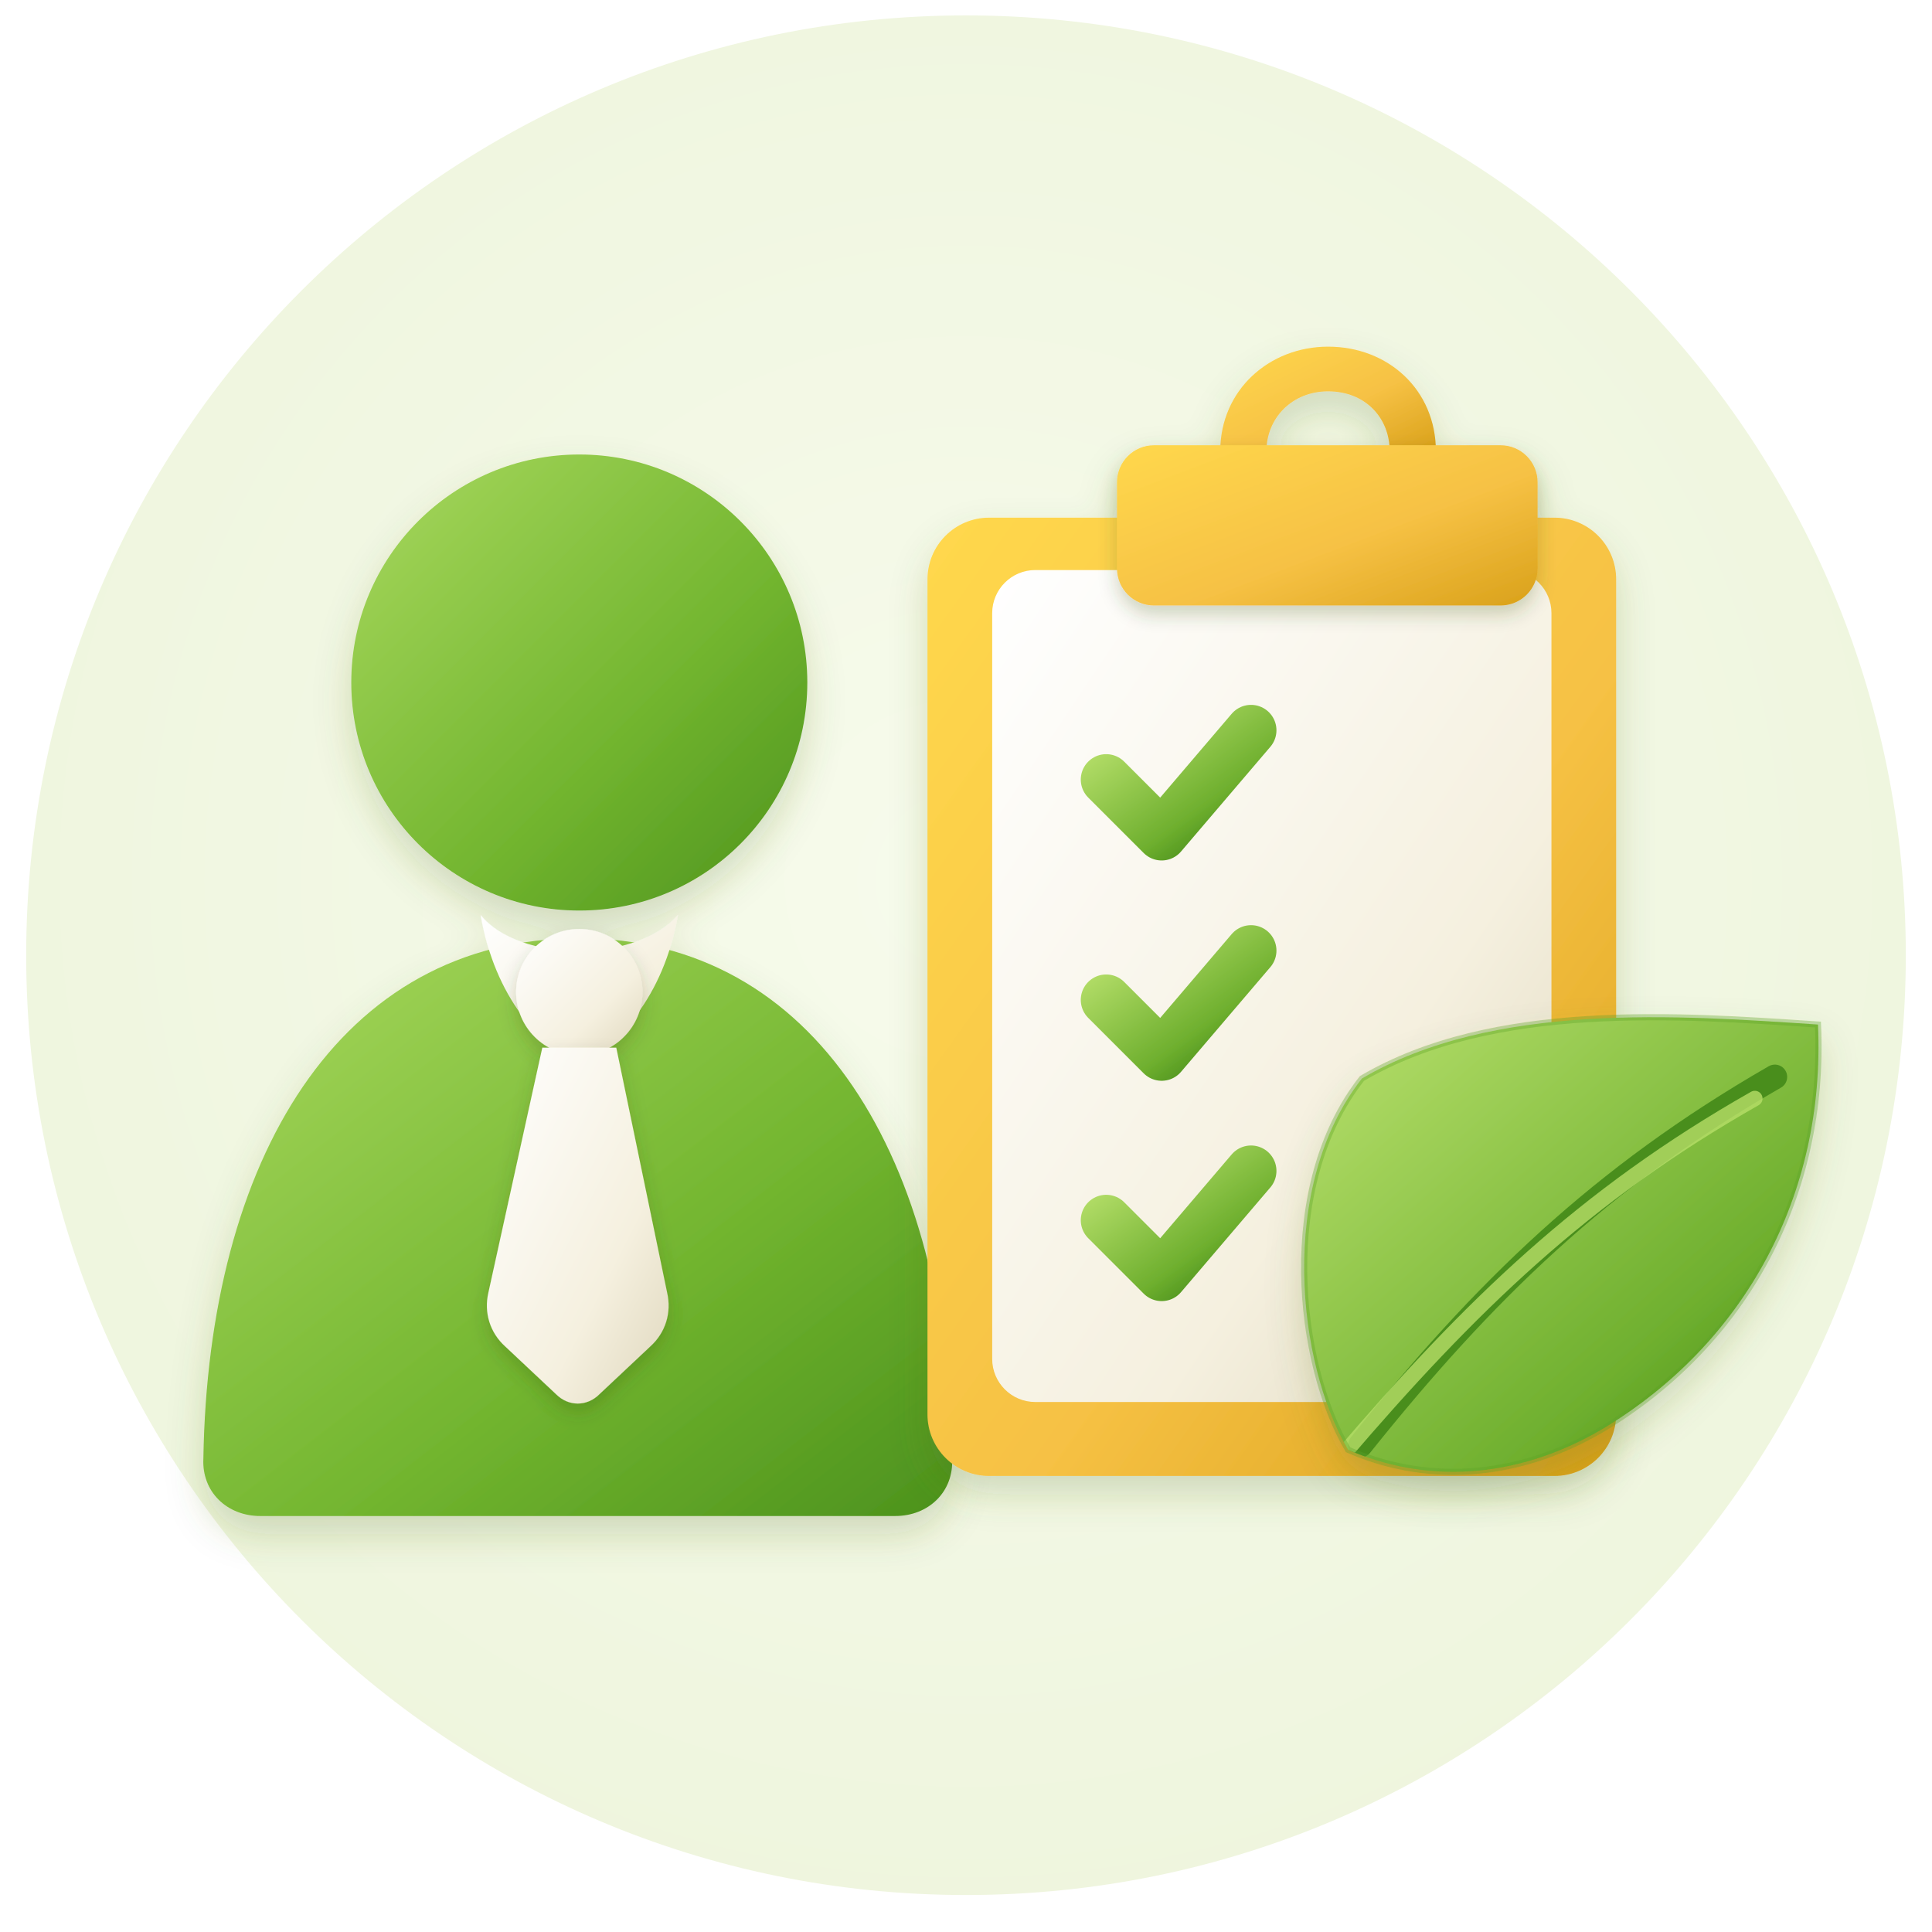
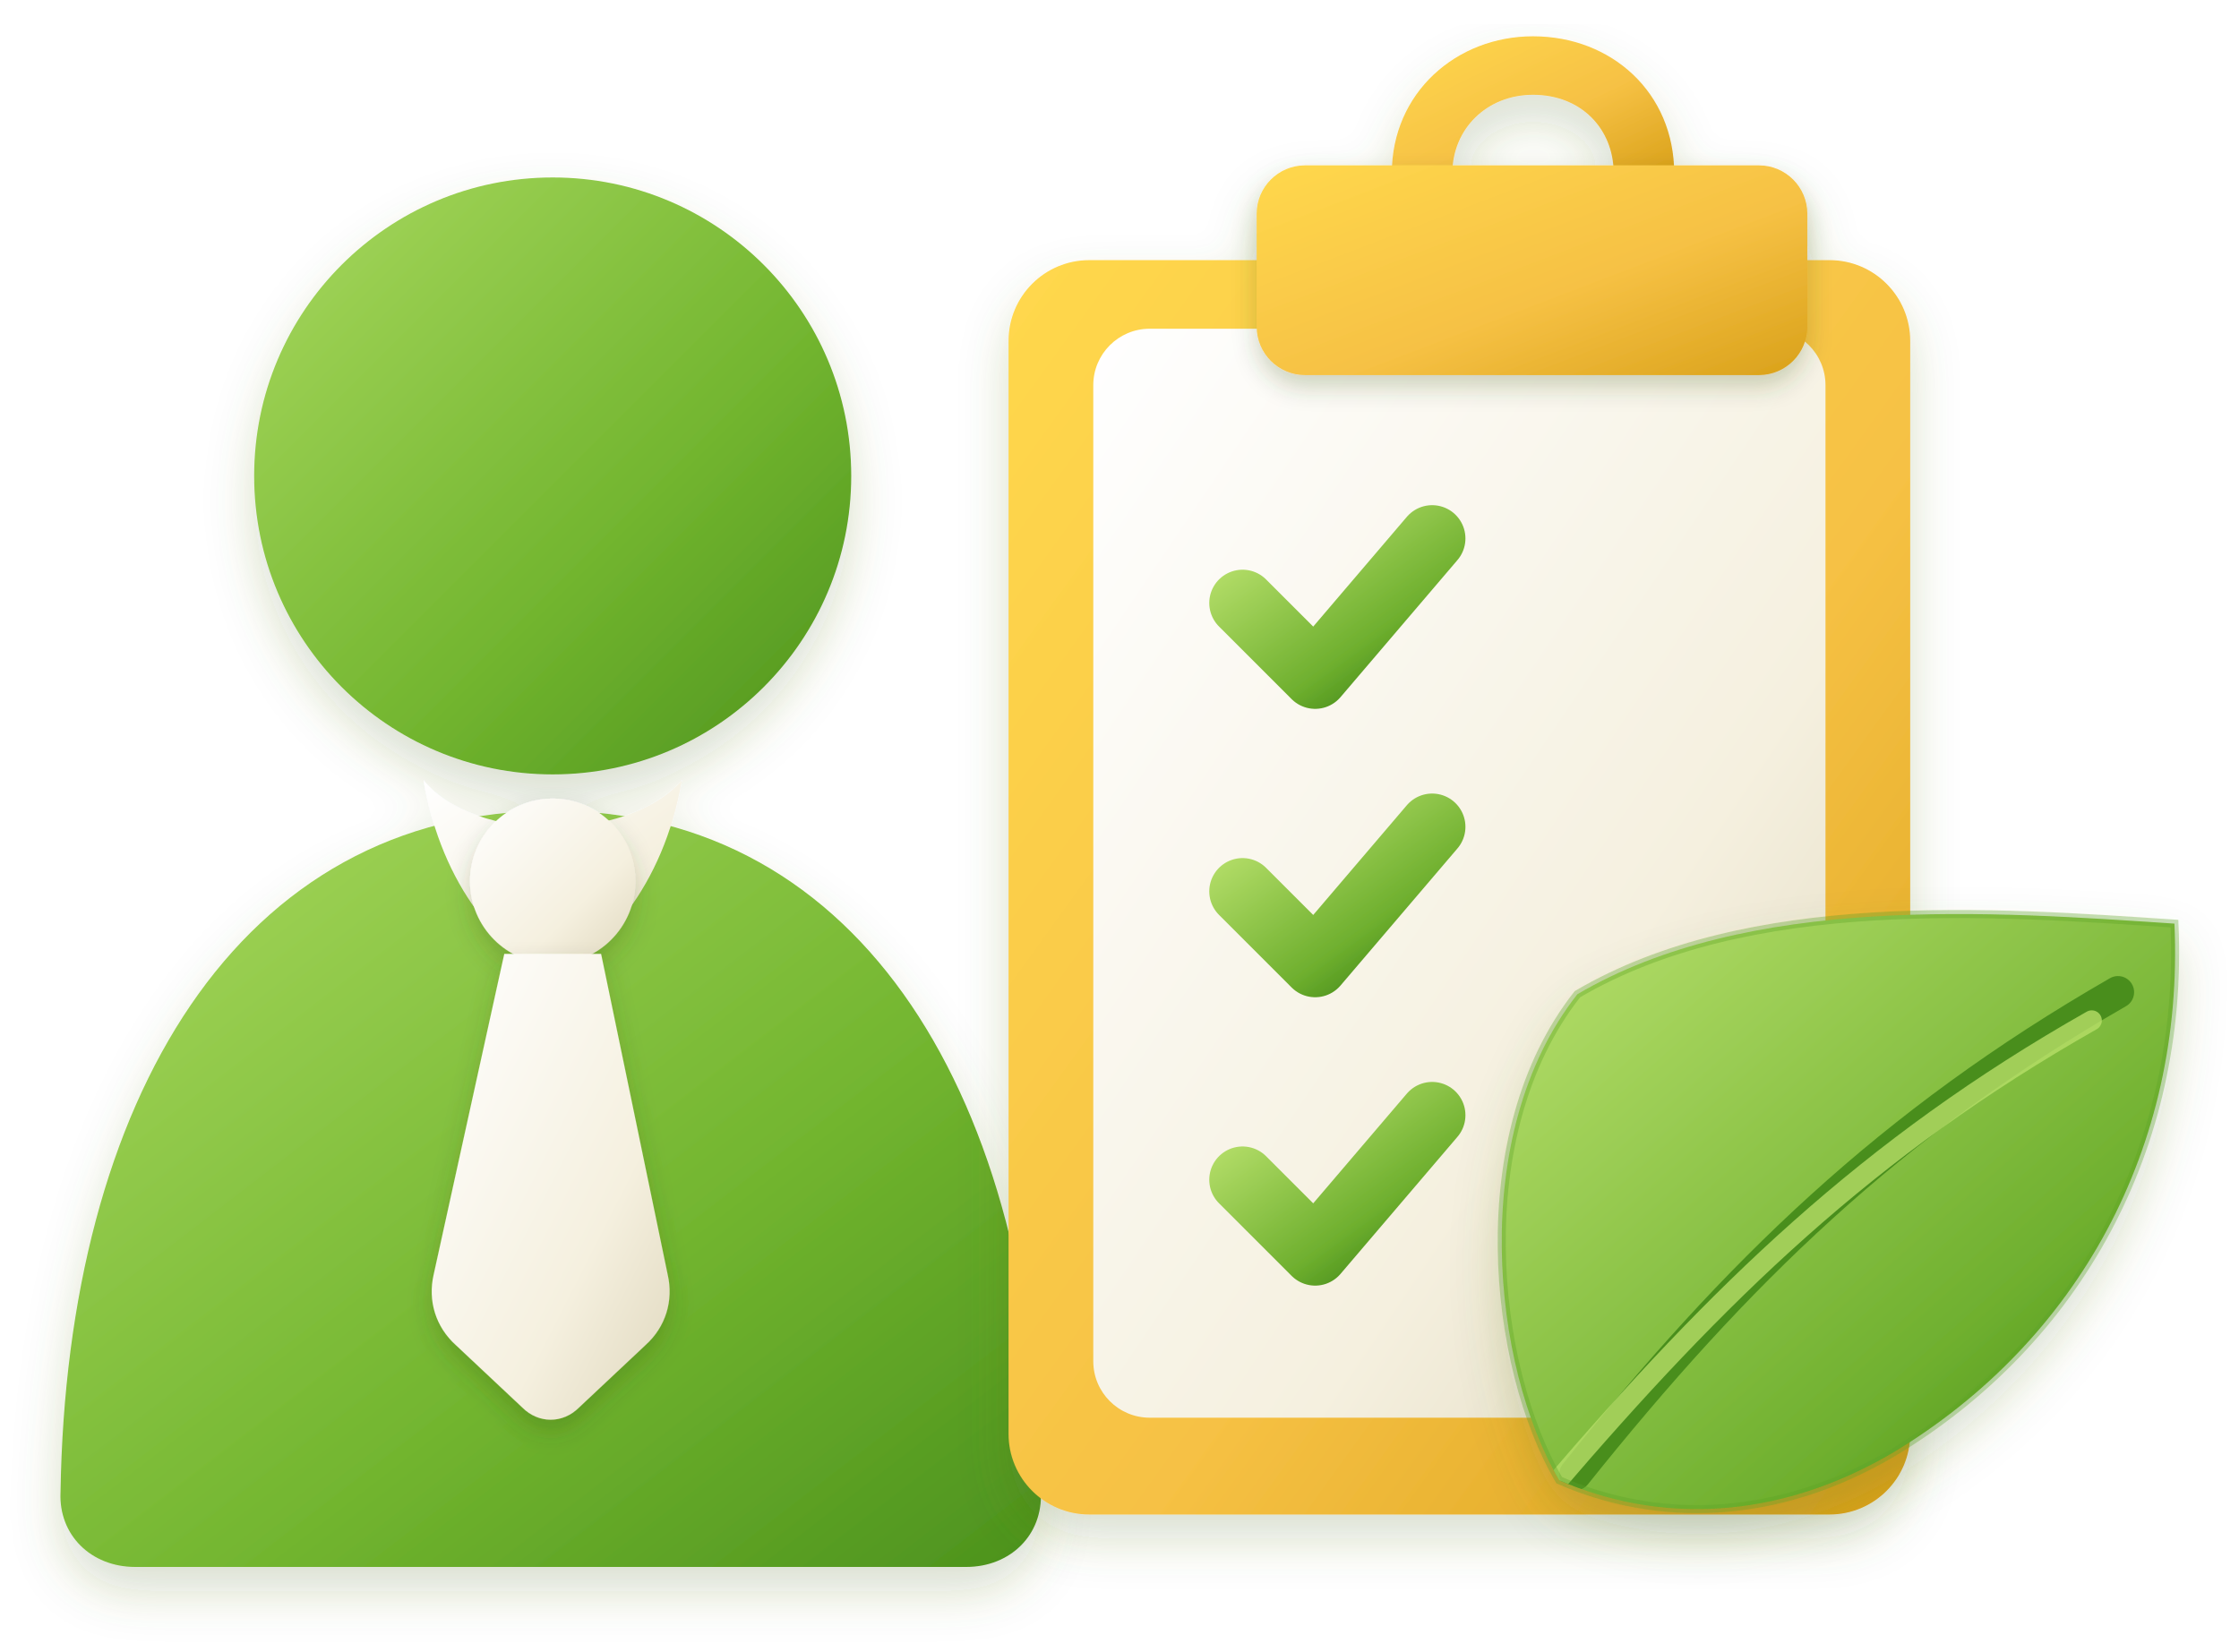
- <svg xmlns="http://www.w3.org/2000/svg" width="1254" height="1254" viewBox="0 0 1254 1254" role="img" aria-label="輔導 icon">
+ <svg xmlns="http://www.w3.org/2000/svg" width="1110" height="819" viewBox="102 207 1110 819" role="img" aria-label="輔導 icon">
  <defs>
    <radialGradient id="bg" cx="50%" cy="46%" r="58%">
      <stop offset="0%" stop-color="#f7fbec" />
      <stop offset="100%" stop-color="#eef5dd" />
    </radialGradient>
    <linearGradient id="green" x1="0" y1="0" x2="1" y2="1">
      <stop offset="0%" stop-color="#a9d95f" />
      <stop offset="60%" stop-color="#72b52f" />
      <stop offset="100%" stop-color="#4c921d" />
    </linearGradient>
    <linearGradient id="green2" x1="0" y1="0" x2="1" y2="1">
      <stop offset="0%" stop-color="#b9e16d" />
      <stop offset="70%" stop-color="#6eaf2e" />
      <stop offset="100%" stop-color="#3f8618" />
    </linearGradient>
    <linearGradient id="yellow" x1="0" y1="0" x2="1" y2="1">
      <stop offset="0%" stop-color="#ffd84d" />
      <stop offset="58%" stop-color="#f6c144" />
      <stop offset="100%" stop-color="#d9a11a" />
    </linearGradient>
    <linearGradient id="white3d" x1="0" y1="0" x2="1" y2="1">
      <stop offset="0%" stop-color="#ffffff" />
      <stop offset="65%" stop-color="#f5f0df" />
      <stop offset="100%" stop-color="#dfd7bd" />
    </linearGradient>
    <filter id="softShadow" x="-20%" y="-20%" width="140%" height="140%">
      <feDropShadow dx="0" dy="12" stdDeviation="12" flood-color="#56751f" flood-opacity="0.22" />
    </filter>
    <filter id="smallShadow" x="-30%" y="-30%" width="160%" height="160%">
      <feDropShadow dx="0" dy="6" stdDeviation="6" flood-color="#3b4b19" flood-opacity="0.23" />
    </filter>
    <clipPath id="leafClip">
      <path d="M884 700 C969 650 1090 659 1180 665 C1185 776 1132 872 1041 927 C982 962 923 962 875 941 C842 885 829 770 884 700 Z" />
    </clipPath>
  </defs>
-   <circle cx="627" cy="620" r="610" fill="url(#bg)" />
  <g filter="url(#softShadow)">
    <circle cx="376" cy="443" r="148" fill="url(#green)" />
    <path d="M132 947 C135 753 220 609 376 609 C530 609 615 753 618 947 C619 968 603 984 581 984 L169 984 C147 984 131 968 132 947 Z" fill="url(#green)" />
    <path d="M312 594 C337 625 413 625 440 594 C431 647 400 680 376 690 C351 680 321 647 312 594 Z" fill="url(#white3d)" />
    <circle cx="376" cy="644" r="41" fill="url(#white3d)" filter="url(#smallShadow)" />
    <path d="M352 680 L400 680 L433 839 C436 852 432 865 422 874 L389 905 C381 913 369 913 361 905 L328 874 C318 865 314 852 317 839 Z" fill="url(#white3d)" filter="url(#smallShadow)" />
  </g>
  <g filter="url(#softShadow)">
    <rect x="602" y="336" width="447" height="622" rx="40" fill="url(#yellow)" />
    <rect x="644" y="370" width="363" height="540" rx="28" fill="url(#white3d)" />
    <path d="M792 293 C792 253 824 225 862 225 C901 225 932 253 932 293 L902 293 C902 271 886 254 862 254 C839 254 822 271 822 293 Z" fill="url(#yellow)" />
    <rect x="725" y="289" width="273" height="104" rx="24" fill="url(#yellow)" filter="url(#smallShadow)" />
    <g fill="none" stroke="url(#green2)" stroke-linecap="round" stroke-linejoin="round" stroke-width="33">
      <path d="M718 506 L754 542 L812 474" />
      <path d="M718 649 L754 685 L812 617" />
      <path d="M718 792 L754 828 L812 760" />
    </g>
    <g stroke="url(#green2)" stroke-linecap="round" stroke-width="34">
      <line x1="856" y1="512" x2="978" y2="512" />
      <line x1="856" y1="655" x2="978" y2="655" />
    </g>
  </g>
  <g filter="url(#softShadow)">
    <path d="M884 700 C969 650 1090 659 1180 665 C1185 776 1132 872 1041 927 C982 962 923 962 875 941 C842 885 829 770 884 700 Z" fill="url(#green2)" />
    <g clip-path="url(#leafClip)">
      <path d="M883 938 C963 838 1039 764 1152 699" fill="none" stroke="#3f8618" stroke-width="16" stroke-linecap="round" opacity="0.85" />
      <path d="M871 945 C954 848 1028 776 1139 713" fill="none" stroke="#b6df68" stroke-width="10" stroke-linecap="round" opacity="0.8" />
    </g>
    <path d="M884 700 C969 650 1090 659 1180 665 C1185 776 1132 872 1041 927 C982 962 923 962 875 941 C842 885 829 770 884 700 Z" fill="none" stroke="#5da324" stroke-width="4" opacity="0.35" />
  </g>
</svg>
